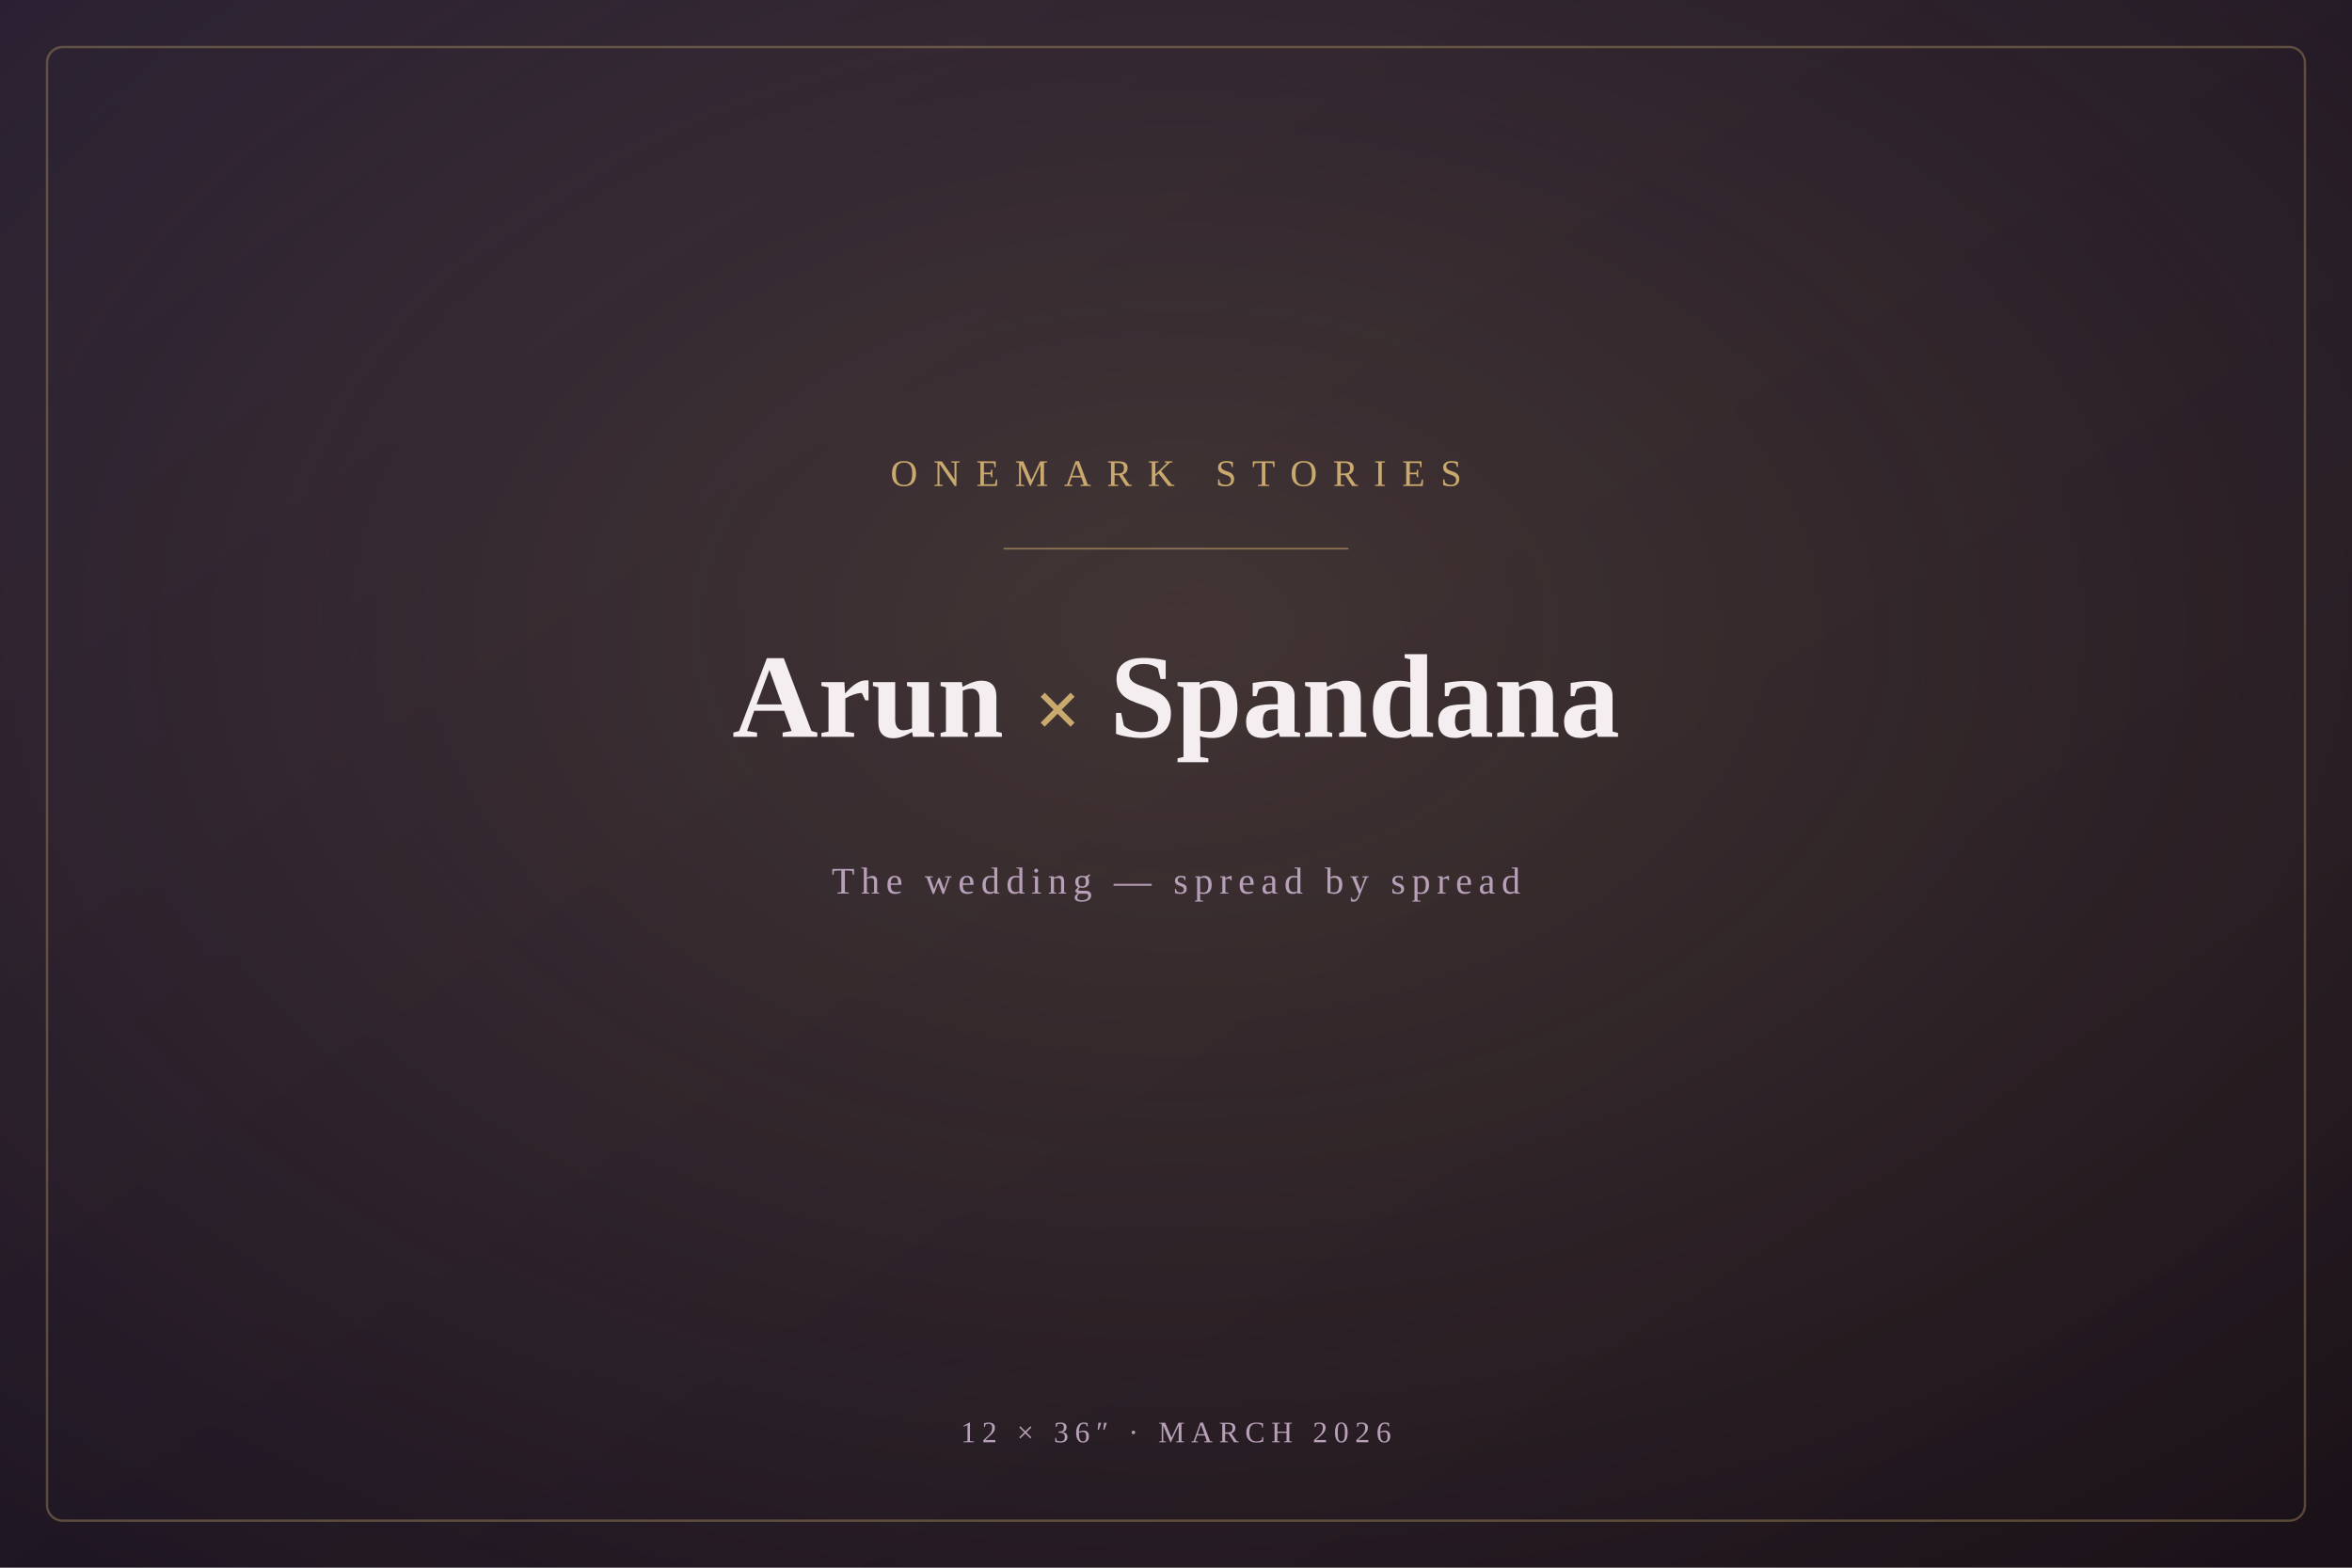
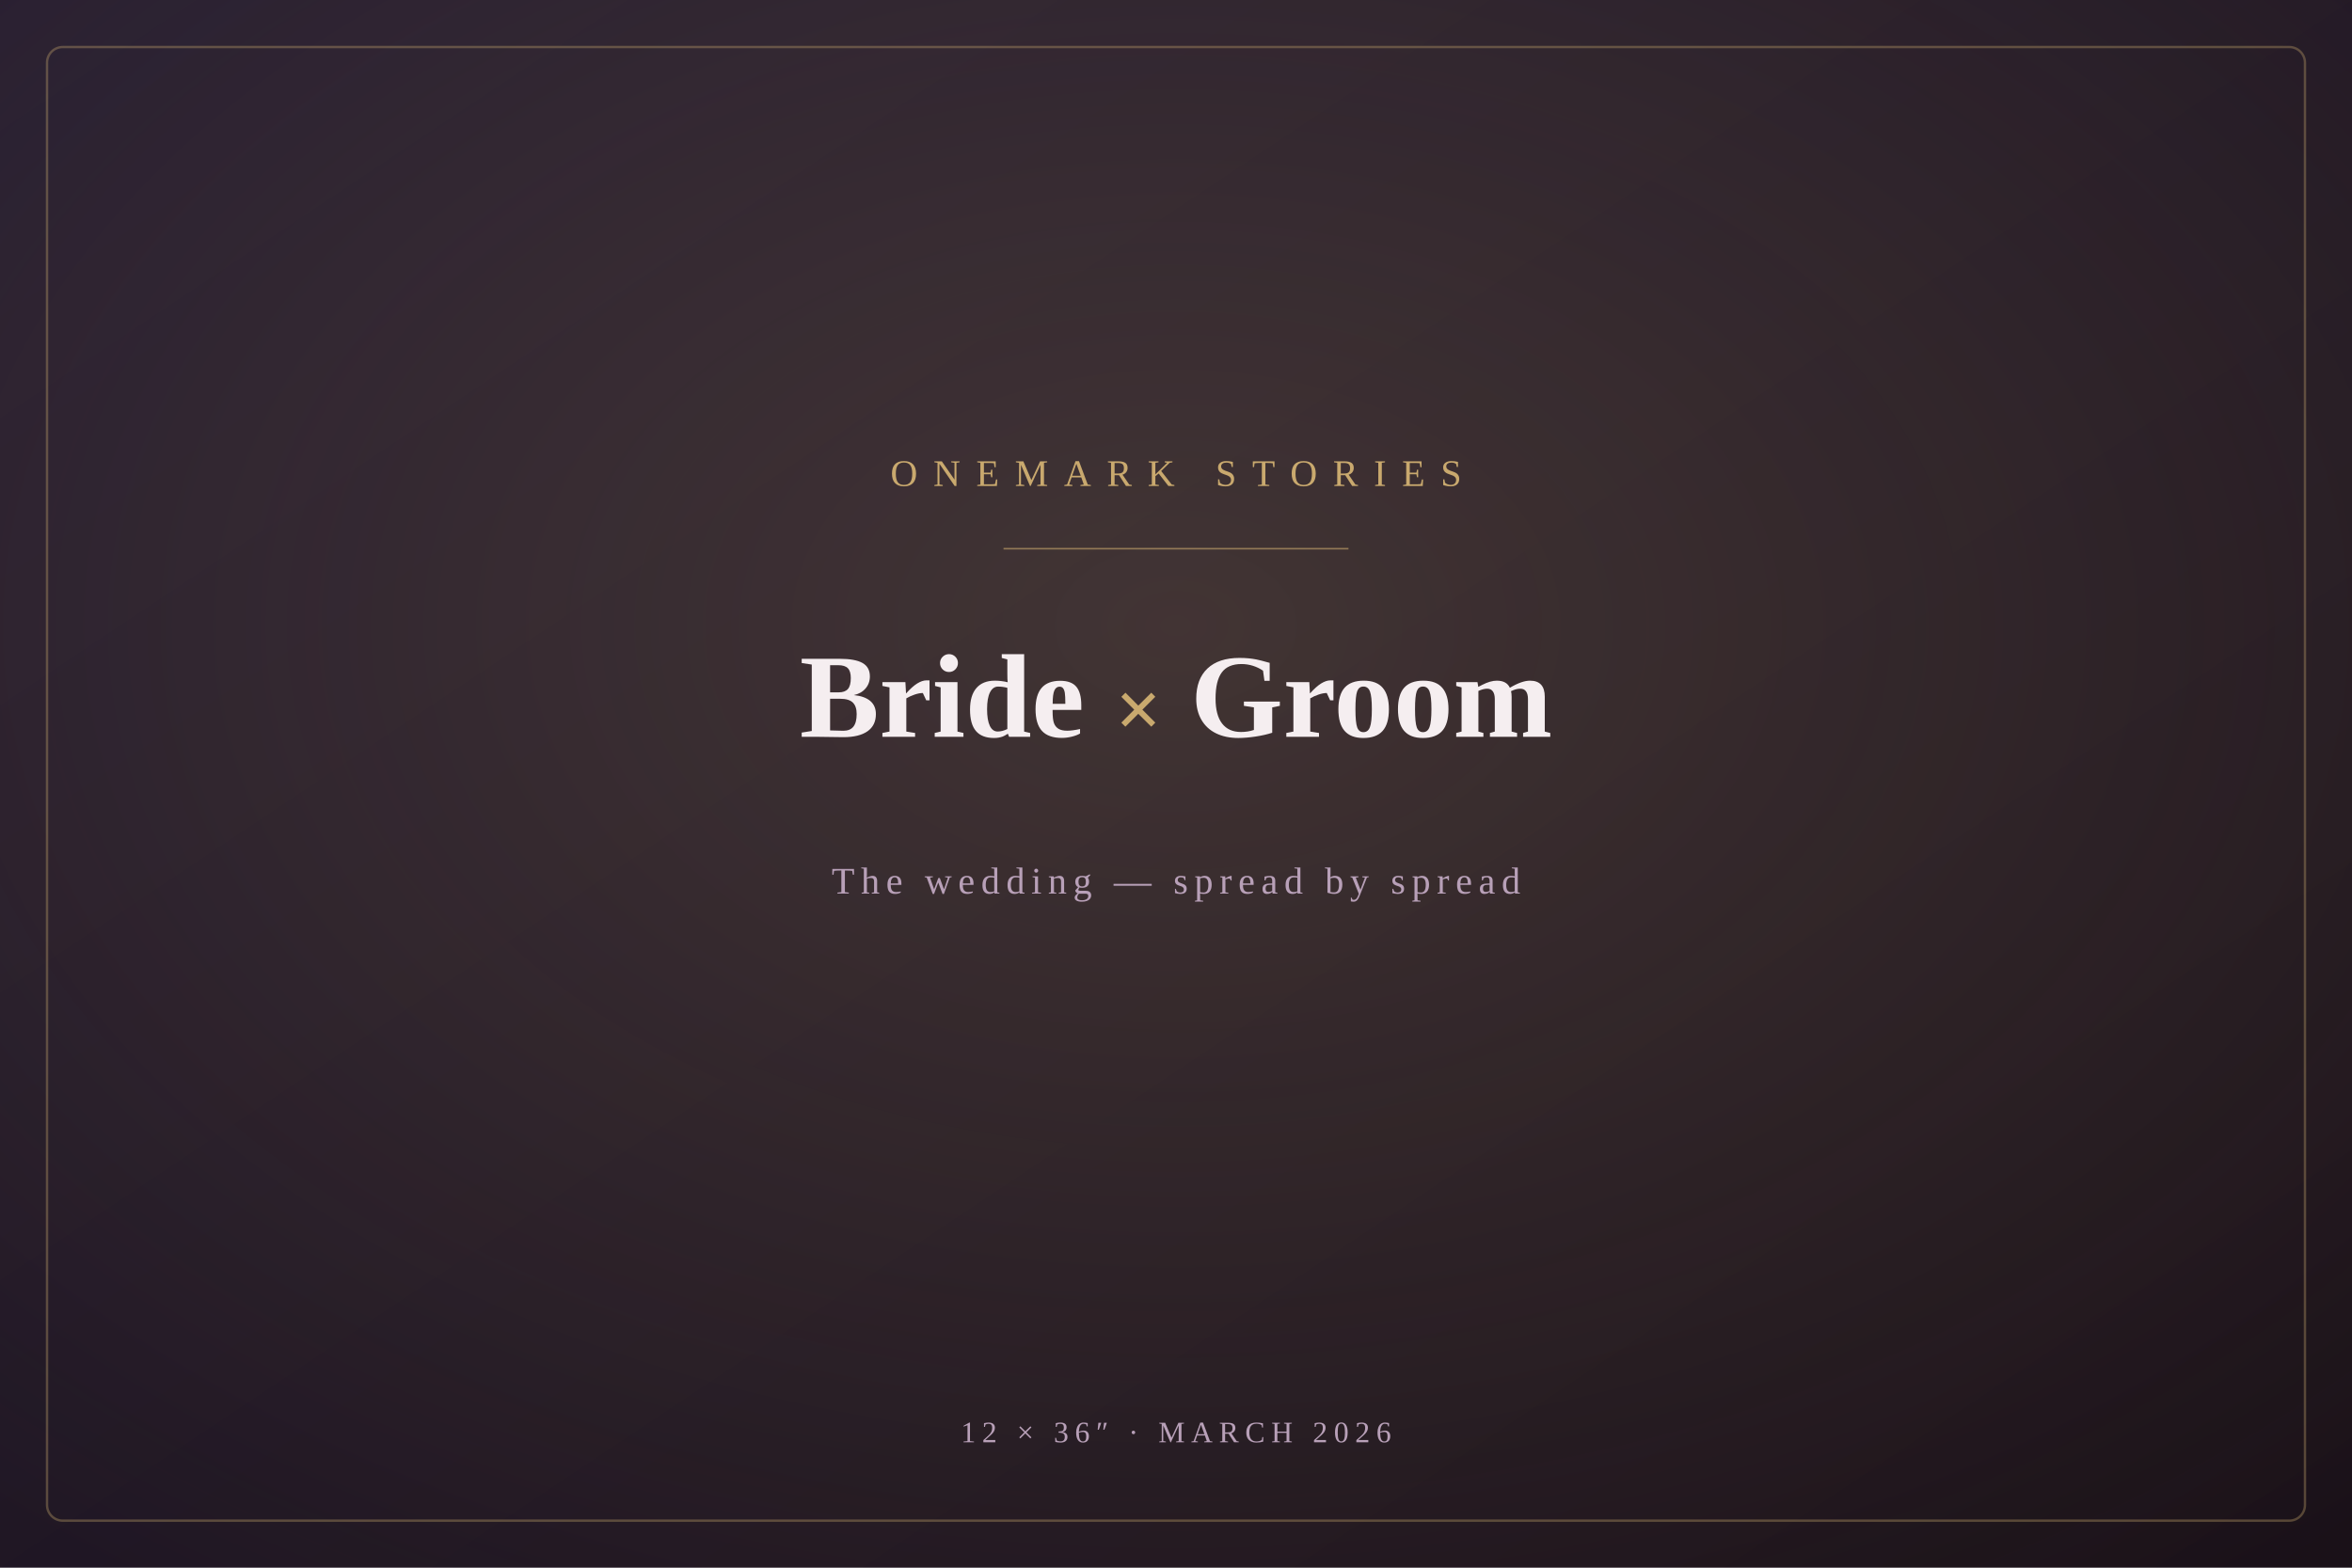
<svg xmlns="http://www.w3.org/2000/svg" width="1500" height="1000" viewBox="0 0 1500 1000">
  <defs>
    <linearGradient id="bg" x1="0" y1="0" x2="1" y2="1">
      <stop offset="0" stop-color="#251C30" />
      <stop offset="1" stop-color="#1A1118" />
    </linearGradient>
    <radialGradient id="glow" cx="0.5" cy="0.4" r="0.75">
      <stop offset="0" stop-color="#C9A96E" stop-opacity="0.20" />
      <stop offset="1" stop-color="#C9A96E" stop-opacity="0" />
    </radialGradient>
  </defs>
  <rect width="1500" height="1000" fill="url(#bg)" />
  <rect width="1500" height="1000" fill="url(#glow)" />
  <rect x="30" y="30" width="1440" height="940" fill="none" stroke="#C9A96E" stroke-opacity="0.35" stroke-width="1.5" rx="10" />
  <g font-family="Georgia, 'Times New Roman', serif" text-anchor="middle">
    <text x="750" y="310" fill="#C9A96E" font-size="24" letter-spacing="10">ONEMARK STORIES</text>
    <line x1="640" y1="350" x2="860" y2="350" stroke="#C9A96E" stroke-opacity="0.6" stroke-width="1" />
-     <text x="750" y="470" fill="#F5EEF0" font-size="76" font-weight="700">Arun <tspan fill="#C9A96E" font-style="italic" font-size="52">×</tspan> Spandana</text>
+     <text x="750" y="470" fill="#F5EEF0" font-size="76" font-weight="700">Bride <tspan fill="#C9A96E" font-style="italic" font-size="52">×</tspan> Groom</text>
    <text x="750" y="570" fill="#B8A0B8" font-size="24" letter-spacing="4">The wedding — spread by spread</text>
    <text x="750" y="920" fill="#B8A0B8" font-size="19" letter-spacing="4">12 × 36″ · MARCH 2026</text>
  </g>
</svg>
